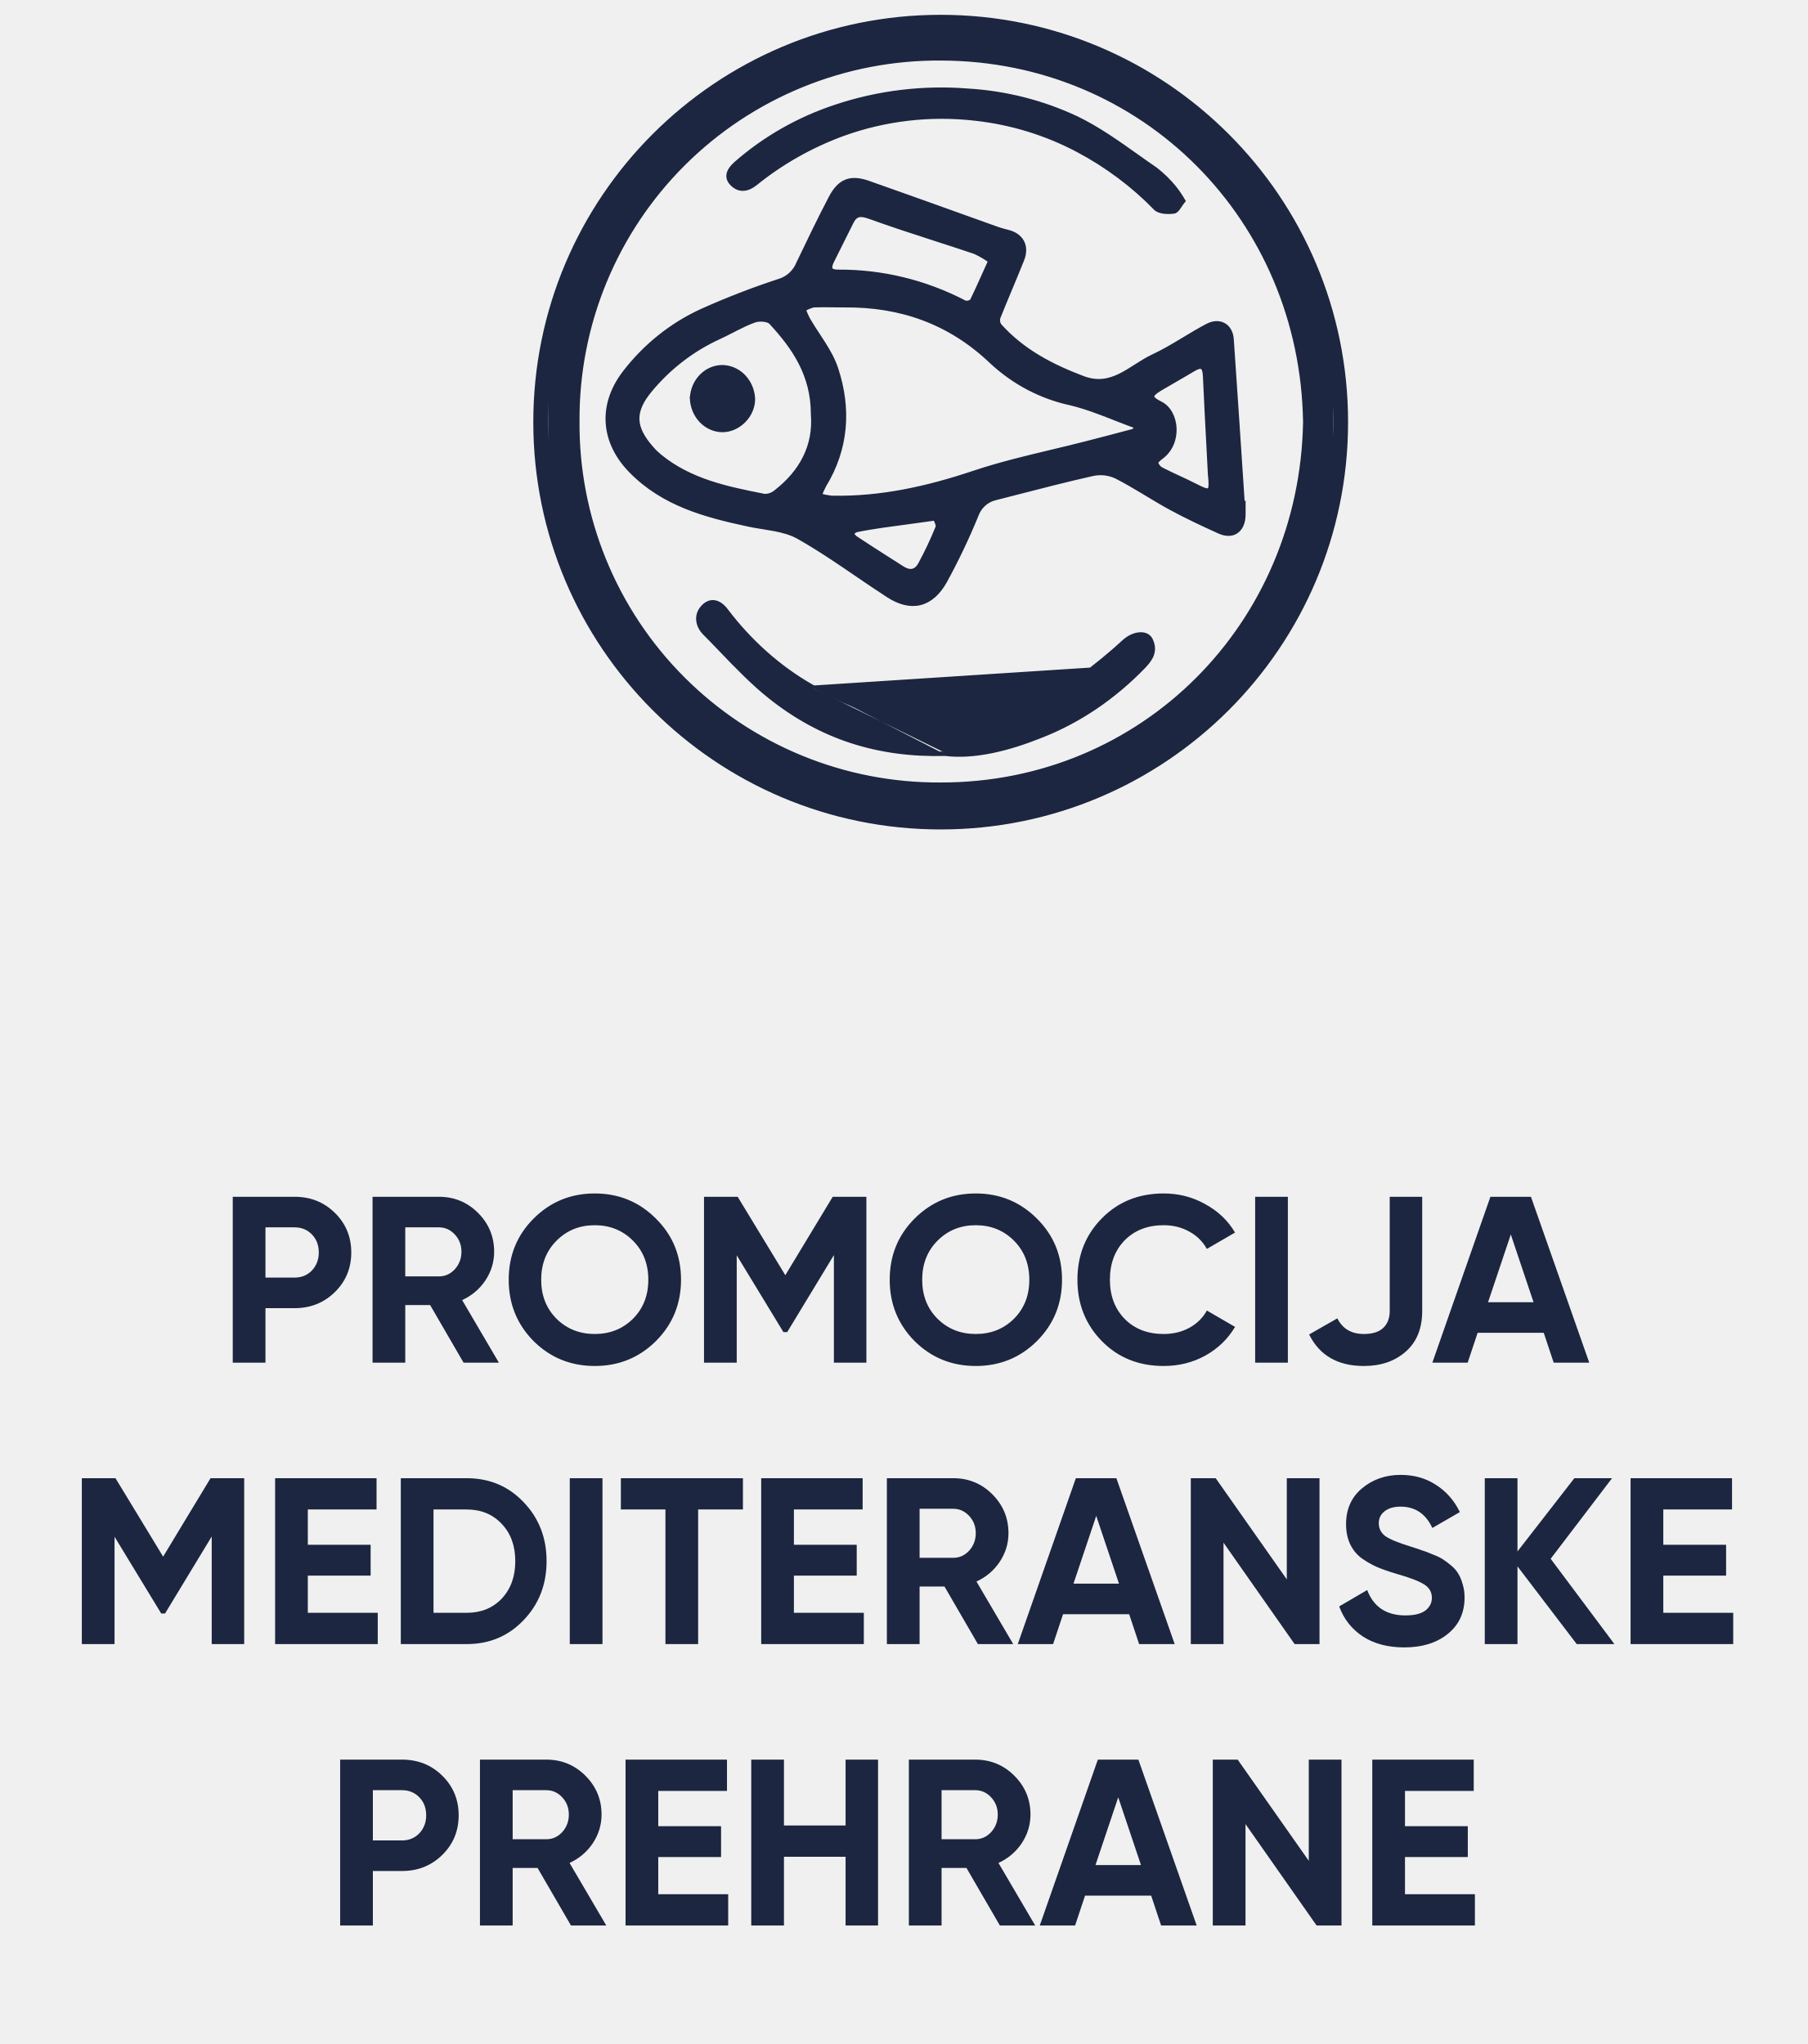
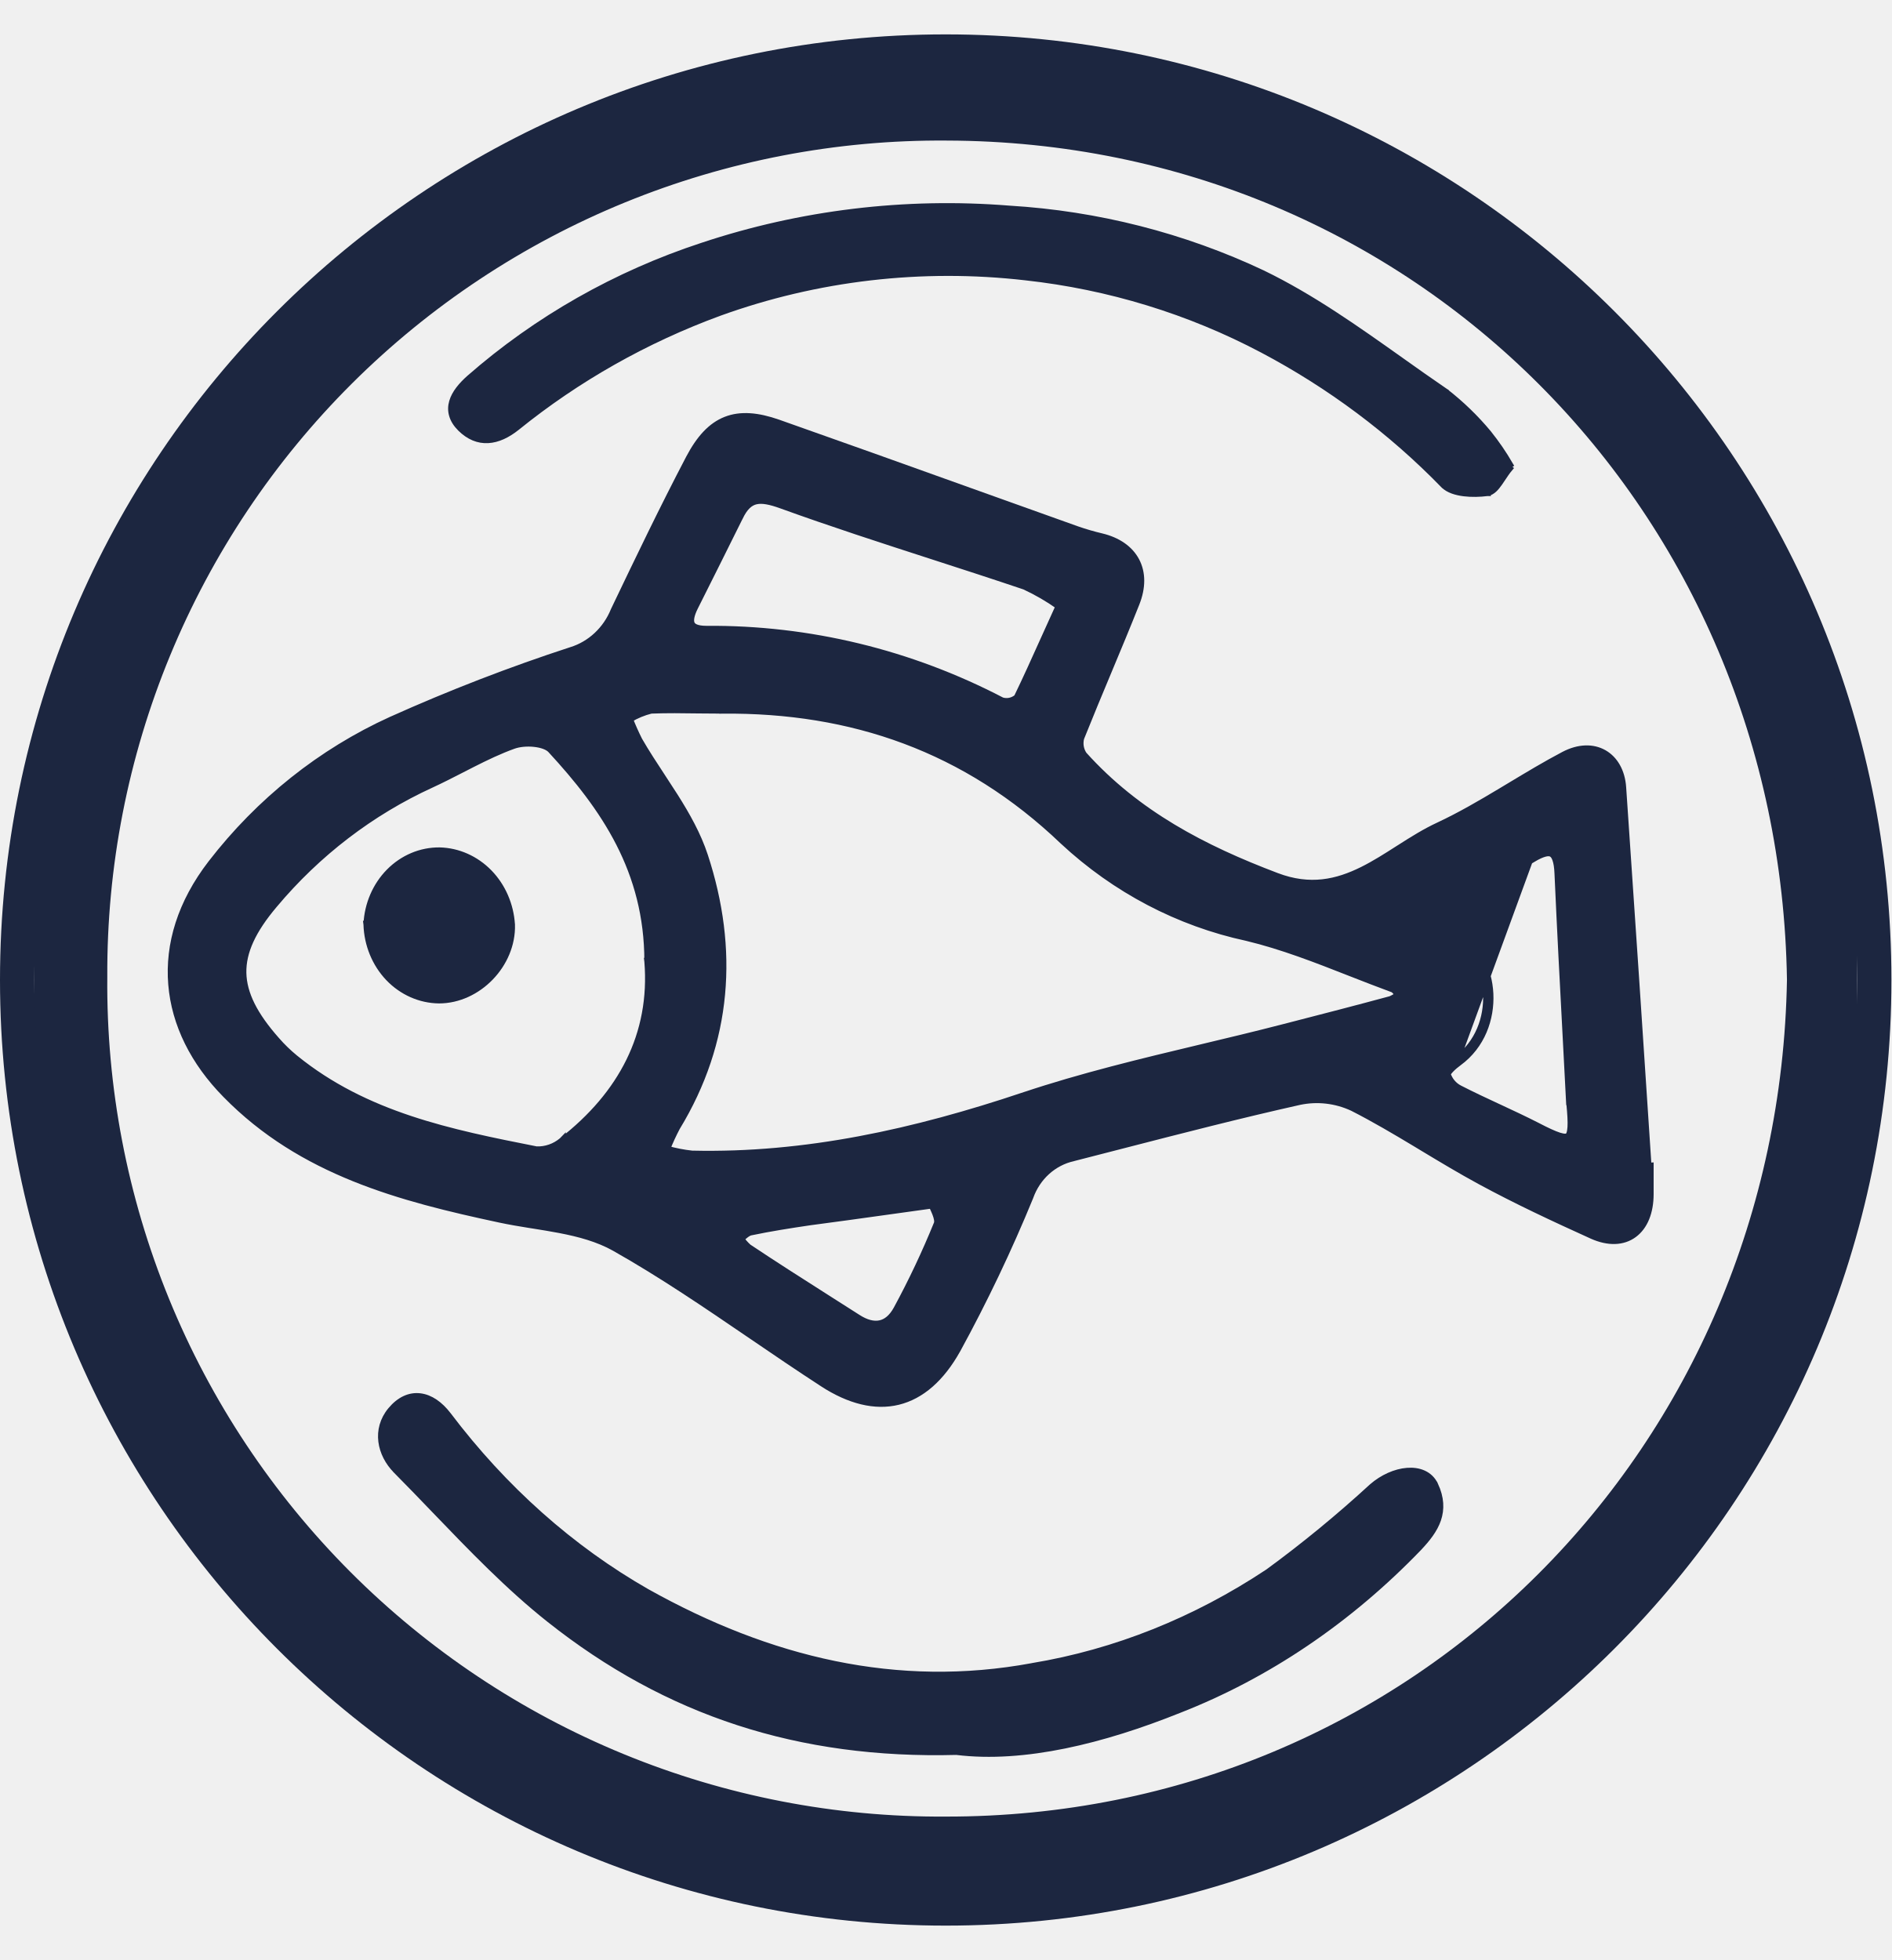
- <svg xmlns="http://www.w3.org/2000/svg" width="122" height="138" viewBox="0 0 122 138" fill="none">
-   <path d="M19.888 80.8C20.965 80.8 21.872 81.163 22.608 81.888C23.344 82.613 23.712 83.504 23.712 84.56C23.712 85.616 23.344 86.507 22.608 87.232C21.872 87.957 20.965 88.32 19.888 88.32H17.92V92H15.712V80.8H19.888ZM19.888 86.256C20.357 86.256 20.747 86.096 21.056 85.776C21.365 85.445 21.52 85.04 21.52 84.56C21.52 84.069 21.365 83.664 21.056 83.344C20.747 83.024 20.357 82.864 19.888 82.864H17.92V86.256H19.888ZM31.293 92L29.037 88.112H27.357V92H25.149V80.8H29.629C30.664 80.8 31.544 81.163 32.269 81.888C32.995 82.613 33.357 83.488 33.357 84.512C33.357 85.205 33.16 85.851 32.765 86.448C32.371 87.035 31.848 87.477 31.197 87.776L33.677 92H31.293ZM27.357 82.864V86.176H29.629C30.045 86.176 30.403 86.016 30.701 85.696C31 85.365 31.149 84.971 31.149 84.512C31.149 84.053 31 83.664 30.701 83.344C30.403 83.024 30.045 82.864 29.629 82.864H27.357ZM44.276 90.544C43.146 91.664 41.77 92.224 40.148 92.224C38.527 92.224 37.151 91.664 36.02 90.544C34.901 89.413 34.34 88.032 34.34 86.4C34.34 84.768 34.901 83.392 36.02 82.272C37.151 81.141 38.527 80.576 40.148 80.576C41.77 80.576 43.146 81.141 44.276 82.272C45.407 83.392 45.972 84.768 45.972 86.4C45.972 88.032 45.407 89.413 44.276 90.544ZM37.572 89.04C38.266 89.723 39.124 90.064 40.148 90.064C41.172 90.064 42.031 89.723 42.724 89.04C43.418 88.347 43.764 87.467 43.764 86.4C43.764 85.333 43.418 84.453 42.724 83.76C42.031 83.067 41.172 82.72 40.148 82.72C39.124 82.72 38.266 83.067 37.572 83.76C36.879 84.453 36.532 85.333 36.532 86.4C36.532 87.467 36.879 88.347 37.572 89.04ZM58.484 80.8V92H56.292V84.736L53.14 89.936H52.884L49.732 84.752V92H47.524V80.8H49.796L53.012 86.096L56.212 80.8H58.484ZM69.995 90.544C68.865 91.664 67.489 92.224 65.867 92.224C64.246 92.224 62.87 91.664 61.739 90.544C60.619 89.413 60.059 88.032 60.059 86.4C60.059 84.768 60.619 83.392 61.739 82.272C62.87 81.141 64.246 80.576 65.867 80.576C67.489 80.576 68.865 81.141 69.995 82.272C71.126 83.392 71.691 84.768 71.691 86.4C71.691 88.032 71.126 89.413 69.995 90.544ZM63.291 89.04C63.985 89.723 64.843 90.064 65.867 90.064C66.891 90.064 67.75 89.723 68.443 89.04C69.137 88.347 69.483 87.467 69.483 86.4C69.483 85.333 69.137 84.453 68.443 83.76C67.75 83.067 66.891 82.72 65.867 82.72C64.843 82.72 63.985 83.067 63.291 83.76C62.598 84.453 62.251 85.333 62.251 86.4C62.251 87.467 62.598 88.347 63.291 89.04ZM78.555 92.224C76.87 92.224 75.478 91.664 74.379 90.544C73.281 89.424 72.731 88.043 72.731 86.4C72.731 84.747 73.281 83.365 74.379 82.256C75.478 81.136 76.87 80.576 78.555 80.576C79.569 80.576 80.502 80.816 81.355 81.296C82.219 81.765 82.891 82.405 83.371 83.216L81.467 84.32C81.19 83.819 80.795 83.429 80.283 83.152C79.771 82.864 79.195 82.72 78.555 82.72C77.467 82.72 76.587 83.061 75.915 83.744C75.254 84.427 74.923 85.312 74.923 86.4C74.923 87.477 75.254 88.357 75.915 89.04C76.587 89.723 77.467 90.064 78.555 90.064C79.195 90.064 79.771 89.925 80.283 89.648C80.806 89.36 81.201 88.971 81.467 88.48L83.371 89.584C82.891 90.395 82.225 91.04 81.371 91.52C80.518 91.989 79.579 92.224 78.555 92.224ZM84.728 80.8H86.936V92H84.728V80.8ZM92.068 92.224C90.308 92.224 89.076 91.515 88.372 90.096L90.276 89.008C90.628 89.712 91.225 90.064 92.068 90.064C92.654 90.064 93.092 89.925 93.38 89.648C93.668 89.371 93.812 88.992 93.812 88.512V80.8H96.004V88.512C96.004 89.685 95.636 90.597 94.9 91.248C94.164 91.899 93.22 92.224 92.068 92.224ZM104.881 92L104.209 89.984H99.745L99.073 92H96.689L100.609 80.8H103.345L107.281 92H104.881ZM100.449 87.92H103.521L101.985 83.344L100.449 87.92ZM16.484 99.8V111H14.292V103.736L11.14 108.936H10.884L7.732 103.752V111H5.524V99.8H7.796L11.012 105.096L14.212 99.8H16.484ZM20.779 108.888H25.499V111H18.571V99.8H25.419V101.912H20.779V104.296H25.019V106.376H20.779V108.888ZM31.504 99.8C33.04 99.8 34.32 100.339 35.344 101.416C36.378 102.493 36.896 103.821 36.896 105.4C36.896 106.979 36.378 108.307 35.344 109.384C34.32 110.461 33.04 111 31.504 111H27.056V99.8H31.504ZM31.504 108.888C32.474 108.888 33.264 108.568 33.872 107.928C34.48 107.277 34.784 106.435 34.784 105.4C34.784 104.365 34.48 103.528 33.872 102.888C33.264 102.237 32.474 101.912 31.504 101.912H29.264V108.888H31.504ZM38.462 99.8H40.67V111H38.462V99.8ZM50.151 99.8V101.912H47.127V111H44.919V101.912H41.911V99.8H50.151ZM53.592 108.888H58.312V111H51.384V99.8H58.232V101.912H53.592V104.296H57.832V106.376H53.592V108.888ZM66.012 111L63.756 107.112H62.076V111H59.868V99.8H64.348C65.383 99.8 66.263 100.163 66.988 100.888C67.713 101.613 68.076 102.488 68.076 103.512C68.076 104.205 67.879 104.851 67.484 105.448C67.09 106.035 66.567 106.477 65.916 106.776L68.396 111H66.012ZM62.076 101.864V105.176H64.348C64.764 105.176 65.121 105.016 65.42 104.696C65.719 104.365 65.868 103.971 65.868 103.512C65.868 103.053 65.719 102.664 65.42 102.344C65.121 102.024 64.764 101.864 64.348 101.864H62.076ZM76.896 111L76.224 108.984H71.76L71.088 111H68.704L72.624 99.8H75.36L79.296 111H76.896ZM72.464 106.92H75.536L74 102.344L72.464 106.92ZM86.864 99.8H89.072V111H87.392L82.592 104.152V111H80.384V99.8H82.064L86.864 106.632V99.8ZM94.802 111.224C93.692 111.224 92.759 110.979 92.001 110.488C91.244 109.987 90.711 109.309 90.401 108.456L92.29 107.352C92.727 108.493 93.585 109.064 94.865 109.064C95.484 109.064 95.938 108.952 96.225 108.728C96.513 108.504 96.657 108.221 96.657 107.88C96.657 107.485 96.481 107.181 96.129 106.968C95.778 106.744 95.148 106.504 94.242 106.248C93.74 106.099 93.314 105.949 92.962 105.8C92.62 105.651 92.273 105.453 91.921 105.208C91.58 104.952 91.319 104.632 91.138 104.248C90.956 103.864 90.865 103.416 90.865 102.904C90.865 101.891 91.223 101.085 91.938 100.488C92.663 99.88 93.532 99.576 94.546 99.576C95.452 99.576 96.247 99.8 96.93 100.248C97.623 100.685 98.162 101.299 98.546 102.088L96.689 103.16C96.242 102.2 95.527 101.72 94.546 101.72C94.087 101.72 93.724 101.827 93.457 102.04C93.201 102.243 93.073 102.509 93.073 102.84C93.073 103.192 93.218 103.48 93.505 103.704C93.804 103.917 94.37 104.152 95.201 104.408C95.543 104.515 95.799 104.6 95.969 104.664C96.151 104.717 96.391 104.808 96.689 104.936C96.999 105.053 97.234 105.165 97.394 105.272C97.564 105.379 97.756 105.523 97.969 105.704C98.183 105.885 98.343 106.072 98.45 106.264C98.567 106.456 98.663 106.691 98.737 106.968C98.823 107.235 98.865 107.528 98.865 107.848C98.865 108.883 98.487 109.704 97.73 110.312C96.983 110.92 96.007 111.224 94.802 111.224ZM108.98 111H106.436L102.436 105.752V111H100.228V99.8H102.436V104.744L106.276 99.8H108.82L104.676 105.24L108.98 111ZM112.279 108.888H116.999V111H110.071V99.8H116.919V101.912H112.279V104.296H116.519V106.376H112.279V108.888ZM27.138 118.8C28.215 118.8 29.122 119.163 29.858 119.888C30.594 120.613 30.962 121.504 30.962 122.56C30.962 123.616 30.594 124.507 29.858 125.232C29.122 125.957 28.215 126.32 27.138 126.32H25.17V130H22.962V118.8H27.138ZM27.138 124.256C27.607 124.256 27.997 124.096 28.306 123.776C28.615 123.445 28.77 123.04 28.77 122.56C28.77 122.069 28.615 121.664 28.306 121.344C27.997 121.024 27.607 120.864 27.138 120.864H25.17V124.256H27.138ZM38.543 130L36.287 126.112H34.607V130H32.399V118.8H36.879C37.914 118.8 38.794 119.163 39.519 119.888C40.245 120.613 40.607 121.488 40.607 122.512C40.607 123.205 40.41 123.851 40.015 124.448C39.621 125.035 39.098 125.477 38.447 125.776L40.927 130H38.543ZM34.607 120.864V124.176H36.879C37.295 124.176 37.653 124.016 37.951 123.696C38.25 123.365 38.399 122.971 38.399 122.512C38.399 122.053 38.25 121.664 37.951 121.344C37.653 121.024 37.295 120.864 36.879 120.864H34.607ZM44.435 127.888H49.156V130H42.227V118.8H49.075V120.912H44.435V123.296H48.675V125.376H44.435V127.888ZM57.08 118.8H59.272V130H57.08V125.36H52.92V130H50.712V118.8H52.92V123.248H57.08V118.8ZM67.496 130L65.24 126.112H63.56V130H61.352V118.8H65.832C66.867 118.8 67.747 119.163 68.472 119.888C69.198 120.613 69.561 121.488 69.561 122.512C69.561 123.205 69.363 123.851 68.969 124.448C68.574 125.035 68.051 125.477 67.4 125.776L69.88 130H67.496ZM63.56 120.864V124.176H65.832C66.249 124.176 66.606 124.016 66.904 123.696C67.203 123.365 67.353 122.971 67.353 122.512C67.353 122.053 67.203 121.664 66.904 121.344C66.606 121.024 66.249 120.864 65.832 120.864H63.56ZM78.381 130L77.709 127.984H73.245L72.573 130H70.189L74.109 118.8H76.845L80.781 130H78.381ZM73.949 125.92H77.021L75.485 121.344L73.949 125.92ZM88.348 118.8H90.556V130H88.876L84.076 123.152V130H81.868V118.8H83.548L88.348 125.632V118.8ZM94.842 127.888H99.562V130H92.634V118.8H99.482V120.912H94.842V123.296H99.082V125.376H94.842V127.888Z" fill="#1C2640" />
-   <g clip-path="url(#clip0_806_10791)">
-     <path d="M63.471 55.064H63.471C77.982 55.108 90.127 43.123 90.1 28.372C90.073 13.939 78.035 1.704 63.515 1.939C48.88 1.7 36.845 13.939 36.9 28.58L36.9 28.58C36.948 35.599 39.764 42.317 44.739 47.275C49.713 52.233 56.444 55.031 63.471 55.064ZM63.535 3.988L63.536 3.988C77.171 4.025 87.851 14.792 88.062 28.494C87.827 42.145 77.141 52.95 63.498 52.929L63.498 52.929C60.272 52.949 57.074 52.328 54.091 51.102C51.108 49.876 48.398 48.069 46.121 45.788C43.843 43.506 42.042 40.795 40.823 37.811C39.604 34.828 38.991 31.632 39.02 28.41L39.02 28.409C39.003 25.191 39.626 22.003 40.853 19.028C42.08 16.053 43.886 13.351 46.167 11.079C48.448 8.807 51.157 7.011 54.139 5.793C57.12 4.576 60.314 3.962 63.535 3.988Z" fill="#1C2640" stroke="#1C2640" stroke-width="0.2" />
-     <path d="M83.984 34.02V33.913L83.923 33.917C83.683 30.245 83.437 26.571 83.185 22.896L83.185 22.896C83.153 22.443 82.953 22.088 82.635 21.907C82.317 21.726 81.905 21.733 81.476 21.958L81.476 21.958C80.948 22.236 80.434 22.545 79.923 22.853C79.834 22.906 79.746 22.96 79.657 23.013C79.057 23.373 78.457 23.723 77.832 24.015C77.446 24.194 77.077 24.426 76.715 24.657C76.696 24.669 76.676 24.682 76.656 24.694C76.313 24.913 75.974 25.13 75.622 25.305C74.882 25.673 74.094 25.856 73.117 25.485L73.117 25.485C70.993 24.681 69.055 23.674 67.508 21.953C67.461 21.883 67.429 21.803 67.414 21.718C67.4 21.633 67.404 21.545 67.427 21.462C67.687 20.809 67.957 20.16 68.229 19.511L68.229 19.511C68.501 18.86 68.773 18.208 69.034 17.551C69.219 17.087 69.216 16.659 69.034 16.314C68.852 15.969 68.502 15.726 68.029 15.612L68.028 15.612C67.787 15.555 67.549 15.486 67.314 15.404C66.269 15.031 65.223 14.656 64.178 14.281C62.328 13.618 60.477 12.955 58.624 12.302L58.623 12.302C58.029 12.094 57.534 12.05 57.107 12.218C56.68 12.385 56.343 12.756 56.043 13.326L56.043 13.326C55.281 14.78 54.569 16.265 53.859 17.749L53.859 17.749L53.858 17.749L53.856 17.755C53.744 18.033 53.574 18.281 53.359 18.482C53.145 18.683 52.891 18.831 52.616 18.917L52.616 18.917L52.614 18.917C50.837 19.497 49.09 20.173 47.38 20.941L47.38 20.941C45.338 21.869 43.542 23.3 42.144 25.112L42.144 25.112C41.26 26.259 40.896 27.465 40.991 28.626C41.085 29.785 41.637 30.889 42.566 31.831C44.776 34.089 47.646 34.841 50.529 35.457L50.529 35.457C50.818 35.519 51.111 35.568 51.404 35.615C51.441 35.62 51.477 35.626 51.514 35.632C51.77 35.673 52.024 35.714 52.275 35.762C52.848 35.872 53.392 36.019 53.87 36.286C55.234 37.056 56.541 37.947 57.851 38.841C58.539 39.31 59.228 39.78 59.927 40.233L59.927 40.233C60.703 40.736 61.443 40.921 62.115 40.757C62.787 40.592 63.367 40.085 63.831 39.254L63.832 39.253C64.618 37.815 65.325 36.331 65.949 34.809L65.949 34.809L65.95 34.804C66.052 34.521 66.219 34.269 66.438 34.071C66.656 33.874 66.918 33.737 67.199 33.674L67.199 33.674L67.201 33.673C67.686 33.549 68.169 33.425 68.651 33.3C70.366 32.858 72.066 32.42 73.786 32.035C74.306 31.926 74.846 31.988 75.332 32.214C75.959 32.533 76.569 32.894 77.18 33.261C77.252 33.304 77.323 33.347 77.395 33.391C77.935 33.716 78.478 34.043 79.033 34.344C80.101 34.924 81.201 35.436 82.3 35.934L82.3 35.934C82.769 36.143 83.195 36.126 83.506 35.897C83.815 35.67 83.984 35.255 83.984 34.725V34.02ZM57.011 20.656L57.012 20.656C60.768 20.621 64.093 21.765 66.915 24.463L66.916 24.464C68.43 25.872 70.272 26.839 72.257 27.266C73.286 27.513 74.28 27.903 75.28 28.296C75.685 28.454 76.09 28.613 76.499 28.763C76.529 28.775 76.561 28.803 76.603 28.853C76.618 28.871 76.632 28.89 76.648 28.909C76.653 28.917 76.659 28.924 76.666 28.932C76.666 28.933 76.667 28.934 76.668 28.935C76.597 28.988 76.521 29.033 76.44 29.069C75.447 29.338 74.447 29.596 73.449 29.853L73.285 29.895L73.285 29.895C72.504 30.096 71.717 30.285 70.928 30.473C69.191 30.888 67.45 31.305 65.76 31.87L65.76 31.87C62.601 32.929 59.432 33.641 56.121 33.564C55.872 33.537 55.626 33.489 55.385 33.42C55.471 33.203 55.568 32.992 55.676 32.786C57.194 30.292 57.373 27.598 56.486 24.892L56.486 24.892C56.285 24.279 55.965 23.713 55.618 23.164C55.495 22.969 55.369 22.777 55.243 22.586C55.013 22.236 54.785 21.889 54.579 21.53C54.478 21.33 54.386 21.124 54.304 20.914C54.5 20.797 54.71 20.71 54.93 20.655C55.389 20.637 55.847 20.643 56.308 20.65C56.541 20.653 56.776 20.656 57.011 20.656ZM54.836 27.958H54.836L54.836 27.966C55.008 30.087 54.072 31.836 52.351 33.176L52.351 33.176L52.348 33.179C52.135 33.359 51.868 33.452 51.596 33.441C49.096 32.948 46.628 32.446 44.574 30.777C44.38 30.619 44.199 30.444 44.034 30.254L44.033 30.253C43.391 29.527 43.075 28.906 43.063 28.294C43.051 27.682 43.34 27.054 43.967 26.313L43.967 26.312C45.227 24.809 46.787 23.615 48.537 22.814L48.537 22.814C48.835 22.677 49.13 22.526 49.421 22.376C49.526 22.322 49.63 22.268 49.734 22.216C50.13 22.015 50.526 21.825 50.934 21.679L50.934 21.679C51.094 21.622 51.321 21.6 51.535 21.623C51.755 21.646 51.933 21.712 52.019 21.805C53.569 23.483 54.836 25.32 54.836 27.958ZM65.796 17.05C66.144 17.212 66.479 17.406 66.795 17.63C66.64 17.969 66.496 18.288 66.358 18.595C66.087 19.198 65.84 19.749 65.576 20.289C65.515 20.34 65.444 20.375 65.368 20.392C65.289 20.409 65.207 20.405 65.13 20.382C62.463 18.991 59.519 18.279 56.539 18.302C56.254 18.302 56.142 18.228 56.104 18.148C56.083 18.105 56.076 18.043 56.09 17.959C56.105 17.874 56.142 17.772 56.201 17.654C56.636 16.787 57.07 15.918 57.501 15.049L57.502 15.048C57.648 14.741 57.802 14.611 57.978 14.57C58.163 14.527 58.399 14.575 58.725 14.693C60.178 15.219 61.648 15.695 63.118 16.171C64.012 16.46 64.906 16.75 65.796 17.05ZM81.638 32.051L81.64 32.089L81.645 32.094C81.675 32.393 81.689 32.618 81.679 32.78C81.668 32.955 81.631 33.024 81.595 33.05C81.562 33.074 81.491 33.087 81.332 33.036C81.179 32.988 80.975 32.892 80.703 32.751L80.703 32.75C80.329 32.559 79.952 32.384 79.577 32.21L79.564 32.204C79.185 32.028 78.808 31.852 78.436 31.661C78.352 31.618 78.277 31.558 78.215 31.483C78.156 31.412 78.111 31.329 78.082 31.239C78.083 31.235 78.086 31.224 78.097 31.205C78.113 31.177 78.14 31.143 78.175 31.105C78.245 31.031 78.337 30.955 78.412 30.901L78.412 30.901C79.086 30.408 79.359 29.626 79.324 28.902C79.289 28.182 78.947 27.494 78.36 27.205L78.36 27.205C78.168 27.111 78.029 27.028 77.939 26.952C77.848 26.874 77.821 26.816 77.818 26.772C77.816 26.729 77.837 26.669 77.92 26.584C78.002 26.501 78.132 26.406 78.317 26.295C78.672 26.082 79.031 25.876 79.391 25.669L79.444 25.638C79.821 25.421 80.199 25.203 80.574 24.977C80.716 24.891 80.833 24.839 80.926 24.816C81.019 24.793 81.079 24.802 81.121 24.826C81.164 24.849 81.206 24.898 81.239 24.995C81.273 25.092 81.294 25.227 81.301 25.406L81.301 25.407C81.373 27.023 81.458 28.637 81.544 30.25C81.575 30.851 81.607 31.451 81.638 32.051ZM61.799 35.228C62.211 35.17 62.642 35.111 63.1 35.047C63.11 35.069 63.12 35.092 63.13 35.115L63.134 35.122C63.159 35.178 63.186 35.236 63.209 35.297C63.232 35.357 63.25 35.415 63.258 35.467C63.266 35.519 63.264 35.559 63.253 35.588C62.907 36.439 62.516 37.268 62.08 38.072L62.08 38.072C61.939 38.331 61.769 38.462 61.586 38.499C61.402 38.537 61.182 38.484 60.935 38.324L60.935 38.324C60.638 38.133 60.34 37.944 60.042 37.755C59.279 37.269 58.516 36.783 57.759 36.278C57.676 36.203 57.601 36.119 57.536 36.027C57.557 36.01 57.577 35.993 57.596 35.977C57.62 35.957 57.641 35.938 57.66 35.923C57.723 35.873 57.775 35.842 57.823 35.831C58.392 35.712 58.969 35.621 59.547 35.536C60.274 35.441 61.002 35.339 61.799 35.228Z" fill="#1C2640" stroke="#1C2640" stroke-width="0.2" />
-     <path d="M79.24 14.325C79.319 14.315 79.385 14.272 79.439 14.222C79.493 14.172 79.543 14.108 79.59 14.041C79.625 13.992 79.657 13.943 79.69 13.894C79.752 13.801 79.813 13.708 79.884 13.623L79.929 13.569L79.894 13.508C79.712 13.195 79.506 12.896 79.279 12.611L79.279 12.611L79.278 12.61C78.908 12.163 78.489 11.757 78.028 11.398L78.028 11.398L78.022 11.394C77.591 11.099 77.16 10.794 76.728 10.487C75.44 9.573 74.136 8.647 72.716 7.958L72.715 7.957C70.412 6.87 67.908 6.232 65.347 6.078C62.328 5.836 59.29 6.202 56.427 7.155C53.922 7.977 51.618 9.286 49.66 10.999L49.659 11C49.427 11.206 49.232 11.435 49.16 11.683C49.123 11.809 49.119 11.94 49.158 12.072C49.197 12.204 49.276 12.33 49.399 12.451C49.643 12.692 49.911 12.801 50.193 12.785C50.472 12.77 50.75 12.636 51.02 12.421L51.02 12.421L51.02 12.421C52.777 11 54.769 9.873 56.914 9.086C59.755 8.059 62.811 7.704 65.825 8.051L65.825 8.051C68.246 8.318 70.589 9.036 72.723 10.165L72.723 10.165C74.682 11.201 76.458 12.529 77.985 14.099L77.986 14.099C78.122 14.238 78.348 14.303 78.569 14.331C78.795 14.359 79.04 14.351 79.24 14.325ZM79.24 14.325C79.24 14.325 79.24 14.325 79.24 14.325L79.227 14.226L79.24 14.325C79.24 14.325 79.24 14.325 79.24 14.325Z" fill="#1C2640" stroke="#1C2640" stroke-width="0.2" />
-     <path d="M63.816 50.838C59.265 50.96 55.449 49.715 52.036 47.005C50.861 46.073 49.789 44.956 48.717 43.842C48.345 43.454 47.972 43.066 47.595 42.686C47.16 42.245 47.026 41.59 47.446 41.084C47.917 40.517 48.493 40.636 48.941 41.218C50.572 43.375 52.547 45.133 54.753 46.392M63.816 50.838L63.804 50.937C63.806 50.937 63.809 50.937 63.811 50.938M63.816 50.838L63.819 50.938C63.816 50.938 63.814 50.938 63.811 50.938M63.816 50.838C65.757 51.079 68.042 50.512 70.239 49.63C72.796 48.633 75.155 47.038 77.176 44.94L54.753 46.392M63.811 50.938C59.241 51.059 55.404 49.807 51.974 47.084L51.974 47.084C50.793 46.146 49.714 45.023 48.641 43.907C48.27 43.52 47.898 43.134 47.524 42.757L47.524 42.756C47.063 42.29 46.908 41.576 47.369 41.02L47.369 41.02C47.62 40.718 47.913 40.584 48.214 40.621C48.51 40.657 48.787 40.854 49.02 41.157L49.021 41.158L49.021 41.158C50.644 43.304 52.609 45.053 54.803 46.305M63.811 50.938C65.775 51.18 68.076 50.606 70.276 49.723C72.847 48.72 75.218 47.117 77.248 45.009L77.249 45.008C77.495 44.749 77.702 44.486 77.803 44.191C77.905 43.89 77.894 43.566 77.722 43.192L77.722 43.192C77.573 42.875 77.253 42.762 76.916 42.788C76.58 42.815 76.207 42.98 75.904 43.243L75.904 43.243L75.902 43.245C74.933 44.135 73.924 44.964 72.88 45.727C70.758 47.137 68.433 48.066 66.023 48.466L66.021 48.467C62.08 49.197 58.363 48.297 54.803 46.305M54.803 46.305C54.802 46.305 54.802 46.305 54.802 46.305L54.753 46.392M54.803 46.305C54.803 46.305 54.803 46.305 54.803 46.305L54.753 46.392" fill="#1C2640" stroke="#1C2640" stroke-width="0.2" />
-     <path d="M48.764 29.081L48.764 29.081H48.766C49.893 29.081 50.906 28.044 50.874 26.891L50.874 26.891L50.873 26.888C50.837 26.317 50.604 25.78 50.218 25.383C49.831 24.986 49.319 24.757 48.782 24.744L48.782 24.744L48.78 24.744C48.237 24.739 47.715 24.96 47.322 25.359C46.929 25.757 46.695 26.301 46.668 26.878L46.667 26.878L46.668 26.886C46.686 27.469 46.913 28.023 47.303 28.433C47.693 28.842 48.216 29.075 48.764 29.081Z" fill="#1C2640" stroke="#1C2640" stroke-width="0.2" />
+ <svg xmlns="http://www.w3.org/2000/svg" width="55" height="57" viewBox="0 0 55 57" fill="none">
+   <g clip-path="url(#clip0_6097_28797)">
+     <path d="M27.471 55.064H27.471C41.982 55.108 54.127 43.123 54.1 28.372C54.073 13.939 42.035 1.704 27.515 1.939C12.88 1.7 0.845 13.939 0.9 28.58L0.9 28.58C0.948 35.599 3.764 42.317 8.739 47.275C13.713 52.233 20.444 55.031 27.471 55.064ZM27.535 3.988L27.536 3.988C41.172 4.025 51.851 14.792 52.062 28.494C51.827 42.145 41.141 52.95 27.498 52.929L27.498 52.929C24.272 52.949 21.074 52.328 18.091 51.102C15.108 49.876 12.398 48.069 10.121 45.788C7.843 43.506 6.042 40.795 4.823 37.811C3.604 34.828 2.991 31.632 3.02 28.41L3.02 28.409C3.003 25.191 3.626 22.003 4.853 19.028C6.08 16.053 7.886 13.351 10.167 11.079C12.448 8.807 15.157 7.011 18.139 5.793C21.12 4.576 24.314 3.962 27.535 3.988Z" fill="#1C2640" stroke="#1C2640" stroke-width="0.2" />
+     <path d="M47.985 33.911L47.924 33.915C47.684 30.243 47.438 26.569 47.186 22.895L47.186 22.894C47.154 22.441 46.953 22.086 46.636 21.905C46.318 21.724 45.906 21.731 45.477 21.956L45.477 21.956C44.949 22.234 44.435 22.544 43.924 22.851C43.835 22.904 43.747 22.958 43.658 23.011C43.058 23.371 42.458 23.721 41.834 24.013C41.447 24.192 41.078 24.424 40.716 24.655C40.697 24.667 40.677 24.68 40.657 24.692C40.314 24.912 39.975 25.128 39.623 25.303C38.883 25.671 38.095 25.855 37.118 25.483L37.118 25.483C34.994 24.679 33.056 23.672 31.509 21.951C31.462 21.881 31.43 21.801 31.415 21.716C31.401 21.631 31.405 21.543 31.427 21.46C31.688 20.807 31.959 20.158 32.23 19.509C32.502 18.858 32.774 18.206 33.035 17.549C33.22 17.085 33.217 16.657 33.035 16.312C32.853 15.967 32.503 15.724 32.03 15.61L32.029 15.61C31.788 15.553 31.55 15.484 31.315 15.402C30.27 15.029 29.224 14.654 28.179 14.28C26.329 13.616 24.478 12.953 22.625 12.3L22.625 12.3C22.03 12.092 21.535 12.048 21.108 12.216C20.681 12.383 20.344 12.754 20.044 13.324L20.044 13.324C19.282 14.778 18.57 16.263 17.86 17.747L17.86 17.747L17.86 17.747L17.857 17.753C17.745 18.031 17.575 18.279 17.36 18.48C17.146 18.681 16.892 18.829 16.617 18.915L16.617 18.915L16.615 18.915C14.838 19.495 13.091 20.171 11.381 20.939L11.38 20.939C9.339 21.867 7.543 23.299 6.145 25.11L6.145 25.11C5.261 26.257 4.897 27.463 4.992 28.624C5.086 29.783 5.638 30.886 6.567 31.829C8.776 34.087 11.647 34.839 14.53 35.455L14.53 35.455C14.818 35.517 15.112 35.566 15.405 35.613C15.442 35.619 15.478 35.624 15.515 35.63C15.771 35.671 16.025 35.712 16.276 35.76C16.849 35.87 17.393 36.017 17.87 36.284C19.235 37.054 20.542 37.946 21.852 38.839C22.54 39.308 23.229 39.778 23.928 40.231L23.928 40.232C24.703 40.734 25.444 40.919 26.116 40.755C26.788 40.59 27.368 40.083 27.832 39.252L27.833 39.251C28.619 37.813 29.326 36.329 29.95 34.807L29.95 34.807L29.951 34.803C30.053 34.519 30.22 34.267 30.439 34.069C30.657 33.872 30.919 33.735 31.2 33.672L31.2 33.672L31.202 33.671C31.687 33.547 32.17 33.423 32.652 33.298C34.367 32.856 36.067 32.418 37.787 32.033C38.307 31.924 38.847 31.986 39.333 32.212C39.96 32.531 40.57 32.892 41.181 33.259C41.253 33.302 41.324 33.346 41.396 33.389C41.936 33.714 42.479 34.041 43.034 34.342C44.102 34.922 45.202 35.434 46.301 35.932L46.301 35.932C46.77 36.141 47.196 36.124 47.507 35.895C47.816 35.668 47.985 35.253 47.985 34.723V34.018V33.911ZM21.012 20.554L21.013 20.654C24.769 20.619 28.094 21.763 30.916 24.461L30.917 24.462C32.431 25.87 34.273 26.837 36.258 27.264C37.287 27.511 38.281 27.901 39.281 28.294C39.686 28.452 40.091 28.611 40.5 28.761C40.53 28.773 40.562 28.801 40.604 28.851C40.619 28.869 40.633 28.888 40.649 28.907C40.654 28.915 40.66 28.922 40.667 28.93C40.667 28.931 40.668 28.932 40.669 28.933C40.598 28.986 40.522 29.031 40.441 29.067C39.448 29.336 38.448 29.594 37.45 29.851L37.286 29.893L37.286 29.893C36.505 30.095 35.718 30.283 34.929 30.471C33.192 30.886 31.451 31.303 29.761 31.869L29.793 31.961L29.761 31.869C26.602 32.927 23.433 33.639 20.122 33.562C19.873 33.535 19.627 33.487 19.386 33.418C19.472 33.201 19.569 32.99 19.677 32.785C21.195 30.29 21.374 27.596 20.487 24.89L20.487 24.89C20.286 24.277 19.966 23.711 19.619 23.162C19.495 22.967 19.37 22.775 19.244 22.584C19.014 22.234 18.786 21.887 18.58 21.529C18.479 21.328 18.387 21.122 18.305 20.912C18.501 20.795 18.711 20.708 18.931 20.653C19.39 20.635 19.848 20.641 20.309 20.648C20.542 20.651 20.776 20.654 21.012 20.654V20.554ZM18.837 27.956H18.836L18.837 27.964C19.009 30.085 18.073 31.834 16.352 33.175L16.352 33.174L16.349 33.177C16.136 33.357 15.869 33.45 15.597 33.439C13.097 32.946 10.629 32.444 8.575 30.776C8.381 30.617 8.2 30.442 8.035 30.252L8.034 30.251C7.392 29.525 7.077 28.904 7.064 28.292C7.052 27.68 7.342 27.052 7.968 26.311L7.968 26.311C9.228 24.807 10.788 23.613 12.538 22.812L12.538 22.812C12.836 22.675 13.13 22.524 13.422 22.374C13.527 22.32 13.631 22.267 13.735 22.214C14.132 22.013 14.527 21.823 14.935 21.677L14.935 21.677C15.095 21.62 15.322 21.598 15.536 21.621C15.755 21.644 15.934 21.71 16.02 21.803C17.57 23.481 18.837 25.318 18.837 27.956ZM29.796 17.048C30.145 17.21 30.48 17.404 30.796 17.628C30.641 17.967 30.497 18.286 30.359 18.593C30.088 19.196 29.84 19.747 29.578 20.287C29.516 20.338 29.445 20.373 29.369 20.39C29.29 20.407 29.208 20.404 29.131 20.38C26.464 18.989 23.52 18.277 20.54 18.3C20.255 18.3 20.142 18.226 20.105 18.146C20.084 18.102 20.076 18.041 20.091 17.957C20.106 17.872 20.143 17.77 20.202 17.652C20.637 16.785 21.071 15.917 21.502 15.047L21.503 15.046C21.649 14.739 21.803 14.609 21.979 14.568C22.164 14.525 22.4 14.573 22.726 14.691C24.178 15.217 25.649 15.693 27.119 16.169C28.013 16.458 28.907 16.748 29.796 17.048ZM45.639 32.05L45.641 32.087L45.647 32.092C45.676 32.392 45.69 32.616 45.68 32.778C45.669 32.953 45.632 33.022 45.596 33.048C45.563 33.072 45.492 33.085 45.333 33.035C45.18 32.986 44.975 32.89 44.704 32.749L44.703 32.748C44.33 32.558 43.953 32.382 43.579 32.208L43.565 32.202C43.186 32.026 42.809 31.85 42.437 31.659C42.353 31.616 42.278 31.556 42.216 31.481C42.157 31.41 42.112 31.327 42.083 31.237C42.084 31.233 42.087 31.222 42.098 31.203C42.114 31.175 42.141 31.141 42.176 31.104C42.246 31.029 42.338 30.953 42.413 30.899L42.413 30.899C43.087 30.406 43.359 29.624 43.325 28.9C43.29 28.18 42.948 27.492 42.361 27.203L42.361 27.203C42.169 27.109 42.03 27.026 41.94 26.95C41.849 26.872 41.822 26.814 41.819 26.77C41.817 26.727 41.838 26.667 41.921 26.582C42.003 26.499 42.133 26.404 42.318 26.293C42.673 26.08 43.032 25.874 43.392 25.667L43.445 25.636C43.822 25.419 44.2 25.201 44.575 24.975C44.717 24.889 44.834 24.837 44.927 24.814C45.02 24.791 45.08 24.8 45.122 24.824C45.165 24.847 45.207 24.896 45.24 24.993C45.274 25.09 45.295 25.225 45.302 25.404L45.302 25.405C45.374 27.021 45.459 28.635 45.545 30.248C45.576 30.849 45.608 31.449 45.639 32.05ZM42.317 27.293C43.405 27.829 43.637 29.88 42.354 30.818L44.523 24.889C44.132 25.125 43.737 25.353 43.342 25.58C42.982 25.787 42.623 25.994 42.266 26.207C41.519 26.655 41.539 26.913 42.317 27.293ZM25.8 35.226C26.212 35.169 26.643 35.108 27.101 35.045C27.111 35.067 27.121 35.09 27.131 35.113L27.135 35.12C27.16 35.176 27.187 35.234 27.21 35.294C27.233 35.355 27.251 35.413 27.259 35.465C27.267 35.517 27.264 35.557 27.254 35.586C26.908 36.437 26.517 37.266 26.081 38.07L26.081 38.07C25.94 38.329 25.77 38.46 25.587 38.497C25.403 38.535 25.183 38.482 24.936 38.322L24.936 38.322C24.639 38.132 24.341 37.942 24.043 37.753C23.28 37.267 22.517 36.782 21.76 36.276C21.677 36.201 21.602 36.117 21.537 36.025C21.558 36.008 21.578 35.991 21.597 35.975C21.62 35.955 21.642 35.937 21.661 35.921C21.724 35.871 21.776 35.84 21.824 35.829C22.393 35.71 22.97 35.619 23.548 35.534C24.275 35.439 25.003 35.337 25.8 35.226Z" fill="#1C2640" stroke="#1C2640" stroke-width="0.2" />
+     <path d="M43.24 14.327C43.04 14.353 42.795 14.361 42.569 14.333C42.348 14.305 42.122 14.24 41.986 14.101L41.985 14.101C40.458 12.531 38.682 11.203 36.723 10.167L36.723 10.167C34.589 9.038 32.246 8.319 29.825 8.053L29.825 8.053C26.811 7.706 23.755 8.061 20.914 9.088C18.769 9.875 16.777 11.002 15.02 12.423L15.02 12.423L15.02 12.423C14.75 12.638 14.472 12.772 14.193 12.787C13.911 12.803 13.643 12.694 13.399 12.454C13.276 12.332 13.197 12.206 13.158 12.074C13.119 11.942 13.123 11.811 13.16 11.685C13.232 11.438 13.427 11.207 13.659 11.002L13.66 11.001C15.618 9.288 17.922 7.979 20.427 7.157C23.29 6.204 26.328 5.838 29.347 6.08C31.908 6.234 34.412 6.872 36.715 7.959L36.716 7.96C38.136 8.649 39.44 9.575 40.728 10.489C41.16 10.796 41.59 11.101 42.023 11.396L42.028 11.399L42.028 11.4C42.489 11.759 42.908 12.165 43.278 12.611L43.279 12.613L43.279 12.613C43.506 12.897 43.712 13.197 43.894 13.51L43.807 13.561L43.884 13.625C43.813 13.71 43.752 13.803 43.69 13.896C43.657 13.945 43.625 13.994 43.59 14.043C43.543 14.11 43.493 14.174 43.439 14.224C43.385 14.274 43.319 14.317 43.24 14.327ZM43.24 14.327C43.24 14.327 43.239 14.327 43.239 14.327L43.227 14.228L43.24 14.327C43.24 14.327 43.24 14.327 43.24 14.327Z" fill="#1C2640" stroke="#1C2640" stroke-width="0.2" />
+     <path d="M15.975 47.081L15.975 47.081C19.405 49.805 23.242 51.057 27.812 50.936C29.776 51.178 32.077 50.604 34.277 49.721C36.847 48.718 39.219 47.115 41.249 45.007L41.249 45.006C41.495 44.747 41.703 44.484 41.804 44.189C41.906 43.888 41.895 43.564 41.723 43.19L41.722 43.19C41.574 42.873 41.254 42.76 40.917 42.787C40.581 42.813 40.208 42.978 39.905 43.241L39.905 43.241L39.903 43.243C38.934 44.133 37.925 44.962 36.881 45.725C34.759 47.135 32.434 48.064 30.024 48.464L30.022 48.465C26.081 49.195 22.364 48.295 18.803 46.303C16.61 45.051 14.645 43.303 13.022 41.156L13.022 41.156L13.021 41.155C12.788 40.852 12.511 40.655 12.215 40.619C11.914 40.582 11.621 40.716 11.37 41.018L11.37 41.018C10.909 41.575 11.064 42.288 11.525 42.754L11.525 42.755C11.899 43.132 12.271 43.518 12.642 43.905C13.715 45.021 14.794 46.144 15.975 47.081Z" fill="#1C2640" stroke="#1C2640" stroke-width="0.2" />
+     <path d="M12.765 29.081V29.081H12.767C13.894 29.081 14.907 28.044 14.875 26.891L14.875 26.891L14.874 26.888C14.838 26.317 14.605 25.78 14.219 25.383C13.832 24.986 13.32 24.757 12.783 24.744L12.783 24.744L12.781 24.744C12.238 24.739 11.716 24.96 11.322 25.359C10.93 25.757 10.696 26.301 10.669 26.878L10.668 26.878L10.669 26.886C10.687 27.469 10.914 28.023 11.303 28.433C11.694 28.842 12.217 29.075 12.765 29.081Z" fill="#1C2640" stroke="#1C2640" stroke-width="0.2" />
  </g>
-   <circle cx="63.5" cy="28.5" r="27" stroke="#1C2640" />
+   <circle cx="27.5" cy="28.5" r="27" stroke="#1C2640" />
  <defs>
-     <clipPath id="clip0_806_10791">
-       <rect width="53" height="57" fill="white" transform="translate(37)" />
+     <clipPath id="clip0_6097_28797">
+       <rect width="53" height="57" fill="white" transform="translate(1)" />
    </clipPath>
  </defs>
</svg>
